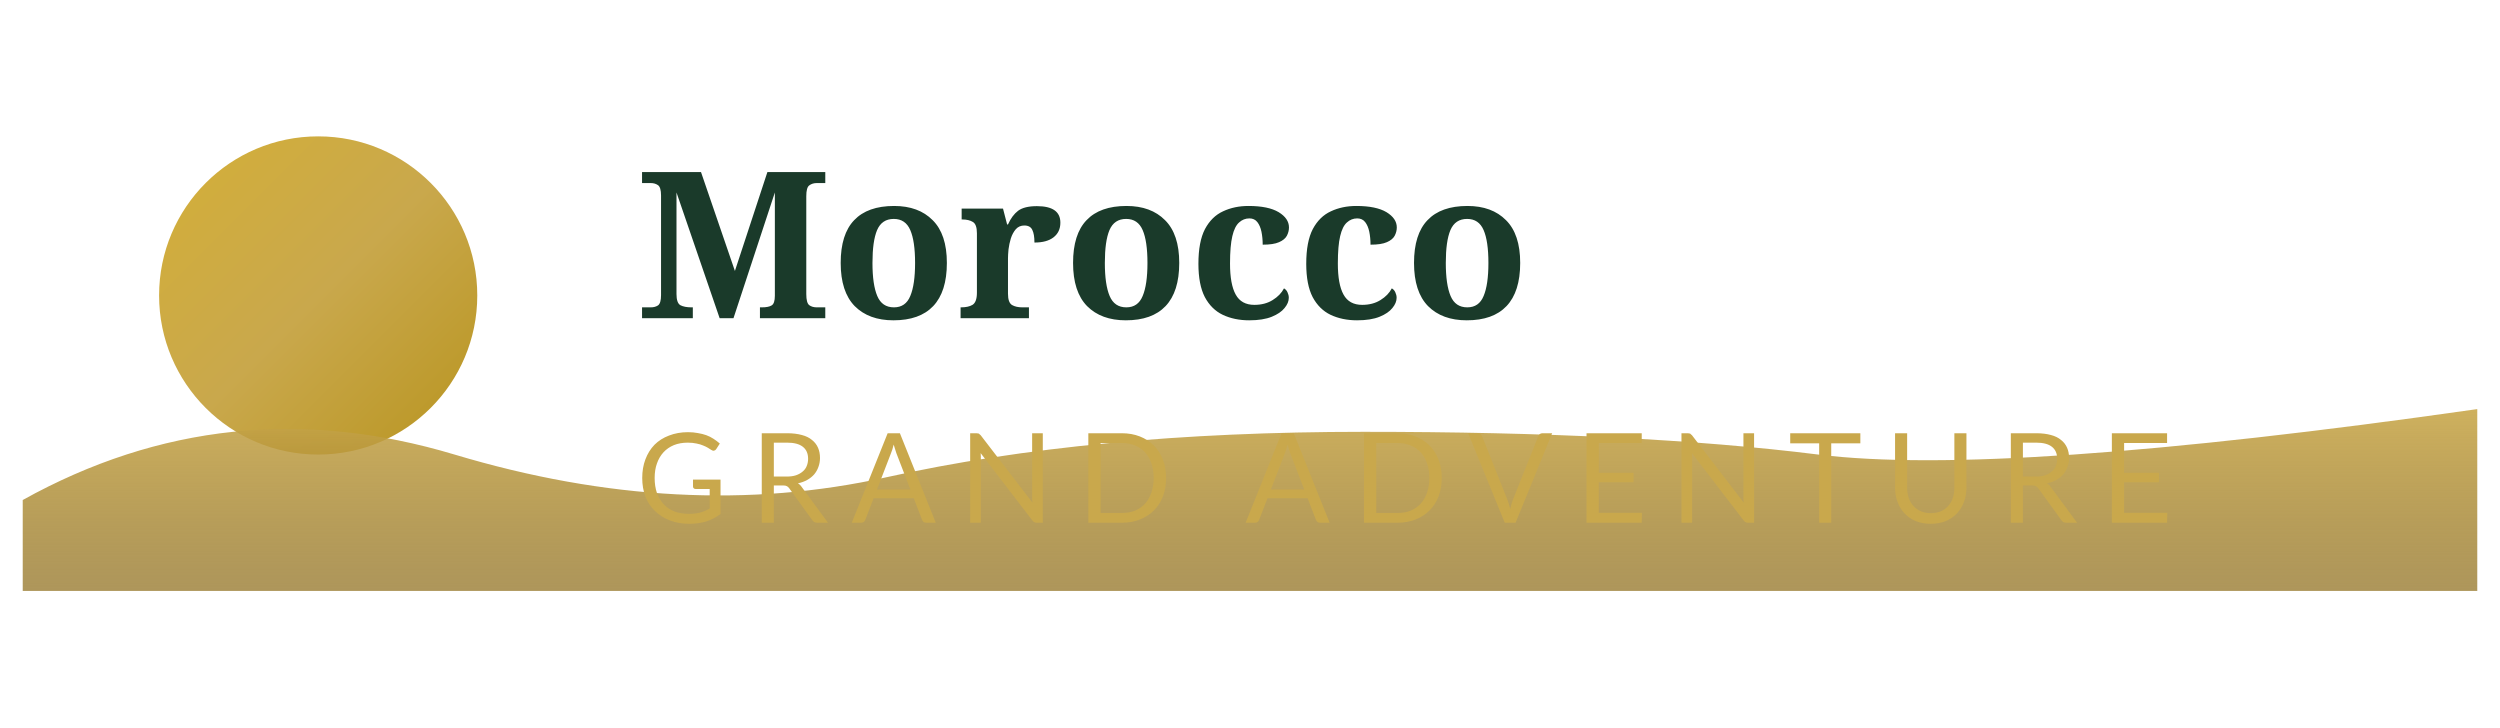
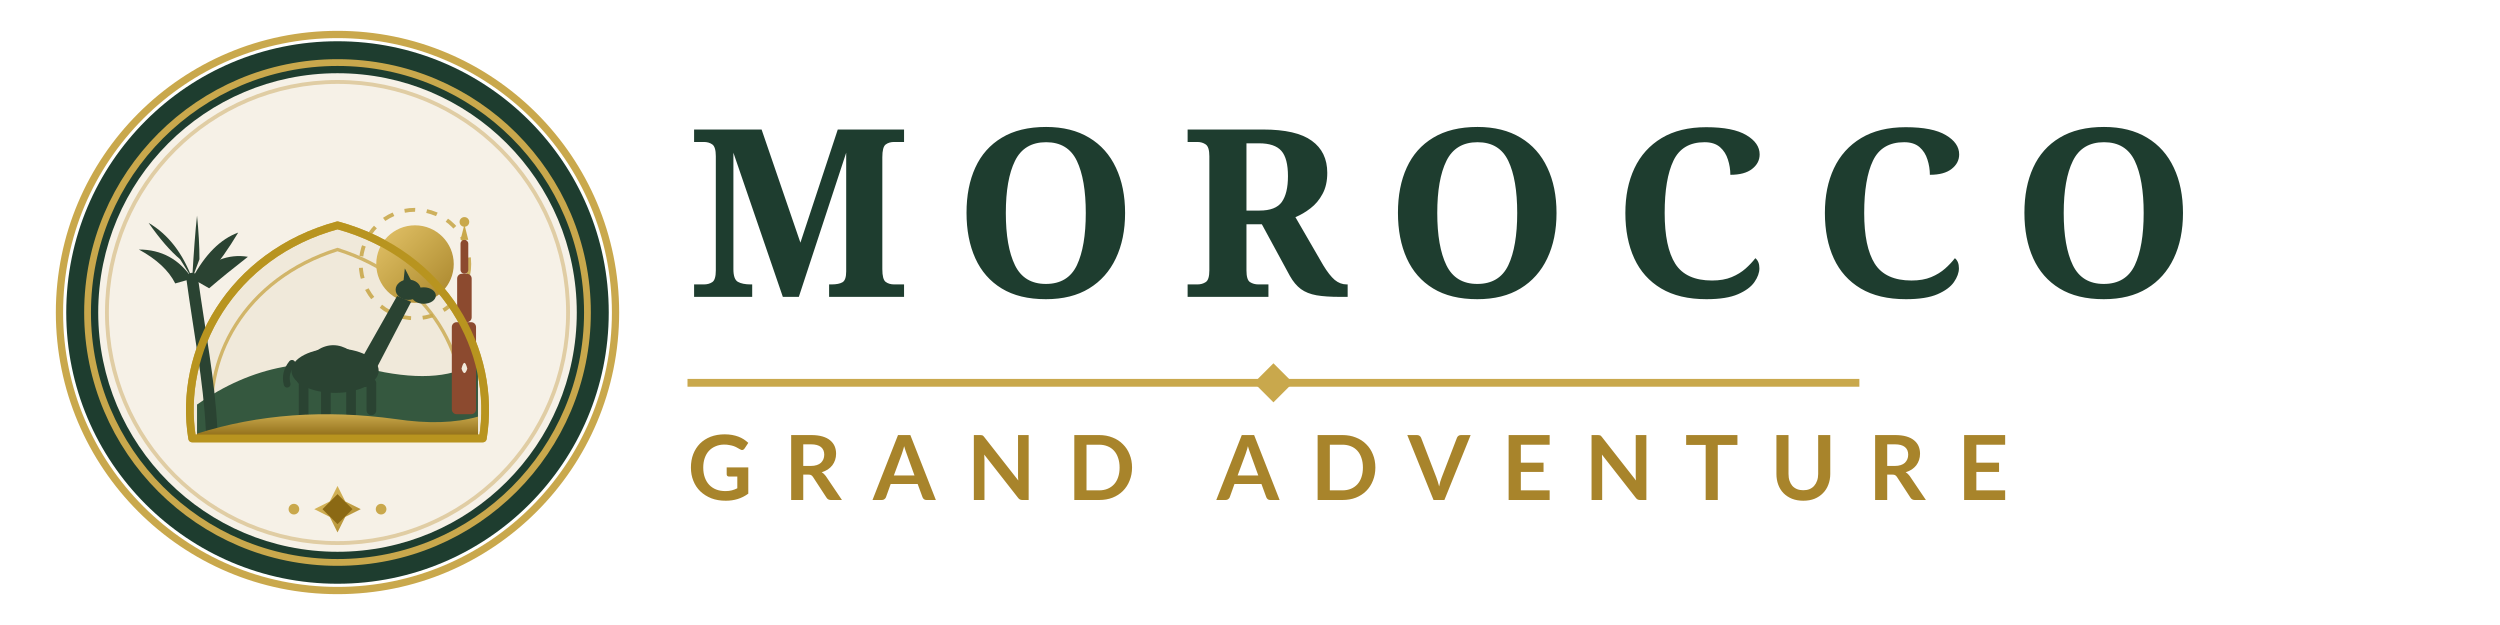
- <svg xmlns="http://www.w3.org/2000/svg" width="220" height="64" viewBox="0 0 220 64" fill="none">
+ <svg xmlns="http://www.w3.org/2000/svg" width="320" height="80" viewBox="0 0 320 80" fill="none">
  <defs>
-     <linearGradient id="goldGrad" x1="0" y1="0" x2="1" y2="1">
-       <stop offset="0%" stop-color="#D4AF37" />
-       <stop offset="50%" stop-color="#C9A84C" />
-       <stop offset="100%" stop-color="#B8941F" />
+     <linearGradient id="gold" x1="0" y1="0" x2="1" y2="1">
+       <stop offset="0%" stop-color="#E4C36A" />
+       <stop offset="45%" stop-color="#C9A84C" />
+       <stop offset="100%" stop-color="#A8842B" />
    </linearGradient>
-     <linearGradient id="duneGrad" x1="0" y1="0" x2="0" y2="1">
-       <stop offset="0%" stop-color="#C9A84C" stop-opacity="0.9" />
-       <stop offset="100%" stop-color="#8B6914" stop-opacity="0.7" />
+     <linearGradient id="duneGold" x1="0" y1="0" x2="0" y2="1">
+       <stop offset="0%" stop-color="#C9A84C" />
+       <stop offset="100%" stop-color="#8B6914" />
    </linearGradient>
  </defs>
-   <circle cx="28" cy="26" r="14" fill="url(#goldGrad)" />
-   <path d="M2 44 Q20 34 40 40 T78 42 T120 38 T160 40 T218 36 L218 52 L2 52 Z" fill="url(#duneGrad)" />
-   <text x="56" y="28" font-family="Playfair Display, Georgia, serif" font-size="18" font-weight="700" fill="#1a3a2a">Morocco</text>
-   <text x="56" y="46" font-family="Lato, Arial, sans-serif" font-size="11" font-weight="400" fill="#C9A84C" letter-spacing="2">GRAND ADVENTURE</text>
+   <g transform="translate(6 2.8) scale(0.62)">
+     <circle cx="60" cy="60" r="56" fill="#1E3D2F" />
+     <circle cx="60" cy="60" r="51.6" fill="none" stroke="#C9A84C" stroke-width="1.4" />
+     <circle cx="60" cy="60" r="49.4" fill="#F6F1E7" />
+     <circle cx="60" cy="60" r="47.6" fill="none" stroke="#E0CDA4" stroke-width="0.8" />
+     <path d="M30 86 C 27 68, 38 48, 60 42 C 82 48, 93 68, 90 86 L 30 86 Z" fill="#F0E9DA" stroke="#C9A84C" stroke-width="1.6" stroke-linejoin="round" />
+     <path d="M34.5 86 C 31.5 69.5, 41 53, 60 47 C 79 53, 88.5 69.5, 85.5 86 Z" fill="none" stroke="#C9A84C" stroke-width="0.7" opacity="0.8" />
+     <path d="M31 79 Q 48 67, 68 72 Q 82 75, 89 70 L 89 86 L 31 86 Z" fill="#35583F" />
+     <circle cx="76" cy="50" r="8" fill="url(#gold)" />
+     <circle cx="76" cy="50" r="11.2" fill="none" stroke="#C9A84C" stroke-width="0.8" stroke-dasharray="2.2 2.4" opacity="0.9" />
+     <rect x="83.6" y="62" width="5" height="19" rx="1" fill="#8C4A2F" />
+     <rect x="84.7" y="52" width="3" height="10" rx="1" fill="#8C4A2F" />
+     <rect x="85.4" y="45" width="1.6" height="7" rx="0.8" fill="#8C4A2F" />
+     <path d="M85.4 45 L86.2 41.8 L87 45 Z" fill="#C9A84C" />
+     <circle cx="86.2" cy="41.3" r="1" fill="#C9A84C" />
+     <path d="M85.6 71.6 Q86.2 69.2 86.8 71.6 Q86.2 73.4 85.6 71.6 Z" fill="#F0E9DA" />
+     <path d="M 34 84 C 33.5 74, 31.5 64, 30 53" stroke="#2A4332" stroke-width="2.4" fill="none" stroke-linecap="round" />
+     <path d="M30 53 Q 26 47, 19 47 Q 24.5 50, 26.5 54 Z" fill="#2A4332" />
+     <path d="M30 53 Q 27 45, 21 41.5 Q 24.5 46.5, 27.5 49 Z" fill="#2A4332" />
+     <path d="M30 53 Q 30.5 44.5, 31 40 Q 31.5 45, 31.5 49 Z" fill="#2A4332" />
+     <path d="M30 53 Q 34 45.5, 39.5 43.5 Q 36.5 48.5, 33.5 52 Z" fill="#2A4332" />
+     <path d="M30 53 Q 35.5 47.5, 41.5 48.5 Q 37 52, 33.5 55 Z" fill="#2A4332" />
+     <rect x="52" y="74" width="2" height="9" rx="1" fill="#2A4332" />
+     <rect x="56.6" y="74" width="2" height="9" rx="1" fill="#2A4332" />
+     <rect x="61.8" y="73.6" width="2" height="8.4" rx="1" fill="#2A4332" />
+     <rect x="66" y="73.6" width="2" height="7.6" rx="1" fill="#2A4332" />
+     <rect x="51.5" y="71" width="16" height="4.4" rx="2" fill="#2A4332" />
+     <ellipse cx="59.5" cy="72" rx="9" ry="4.6" fill="#2A4332" />
+     <path d="M52.5 71 Q 59 62.5, 66 71 Z" fill="#2A4332" />
+     <path d="M65 69.5 L 72.3 56.6 L 75.2 57.8 L 67.8 72 Z" fill="#2A4332" />
+     <ellipse cx="74.6" cy="55.3" rx="2.6" ry="2.1" fill="#2A4332" />
+     <ellipse cx="77.8" cy="56.5" rx="2.5" ry="1.7" fill="#2A4332" />
+     <path d="M73.6 53.8 L73.9 50.9 L75.2 53.4 Z" fill="#2A4332" />
+     <path d="M50.6 70.5 Q 49 72.5, 49.6 74.8" stroke="#2A4332" stroke-width="1.4" fill="none" stroke-linecap="round" />
+     <path d="M31 85 Q 50 79, 72 82 Q 82 83.5, 89 81.5 L 89 86 L 31 86 Z" fill="url(#duneGold)" />
+     <path d="M60 95.8 L61.6 99 L64.8 100.6 L61.6 102.2 L60 105.4 L58.4 102.2 L55.2 100.6 L58.4 99 Z" fill="url(#gold)" />
+     <path d="M56.9 100.6 L60 97.5 L63.1 100.6 L60 103.7 Z" fill="#8B6914" />
+     <circle cx="51" cy="100.6" r="1.1" fill="#C9A84C" />
+     <circle cx="69" cy="100.6" r="1.1" fill="#C9A84C" />
+     <path d="M30 86 C 27 68, 38 48, 60 42 C 82 48, 93 68, 90 86 L 30 86 Z" fill="none" stroke="#B8941F" stroke-width="1.6" stroke-linejoin="round" />
+     <circle cx="60" cy="60" r="57.4" fill="none" stroke="#C9A84C" stroke-width="1.5" />
+   </g>
+   <text x="88" y="38" font-family="Playfair Display, Georgia, serif" font-size="30" font-weight="700" letter-spacing="5.5" fill="#1E3D2F">MOROCCO</text>
+   <line x1="88" y1="49" x2="238" y2="49" stroke="#C9A84C" stroke-width="1" />
+   <path d="M163 46.5 L165.5 49 L163 51.5 L160.5 49 Z" fill="#C9A84C" />
+   <text x="88" y="64" font-family="Lato, Arial, sans-serif" font-size="11.5" font-weight="700" letter-spacing="4" fill="#A8842B">GRAND ADVENTURE</text>
</svg>
